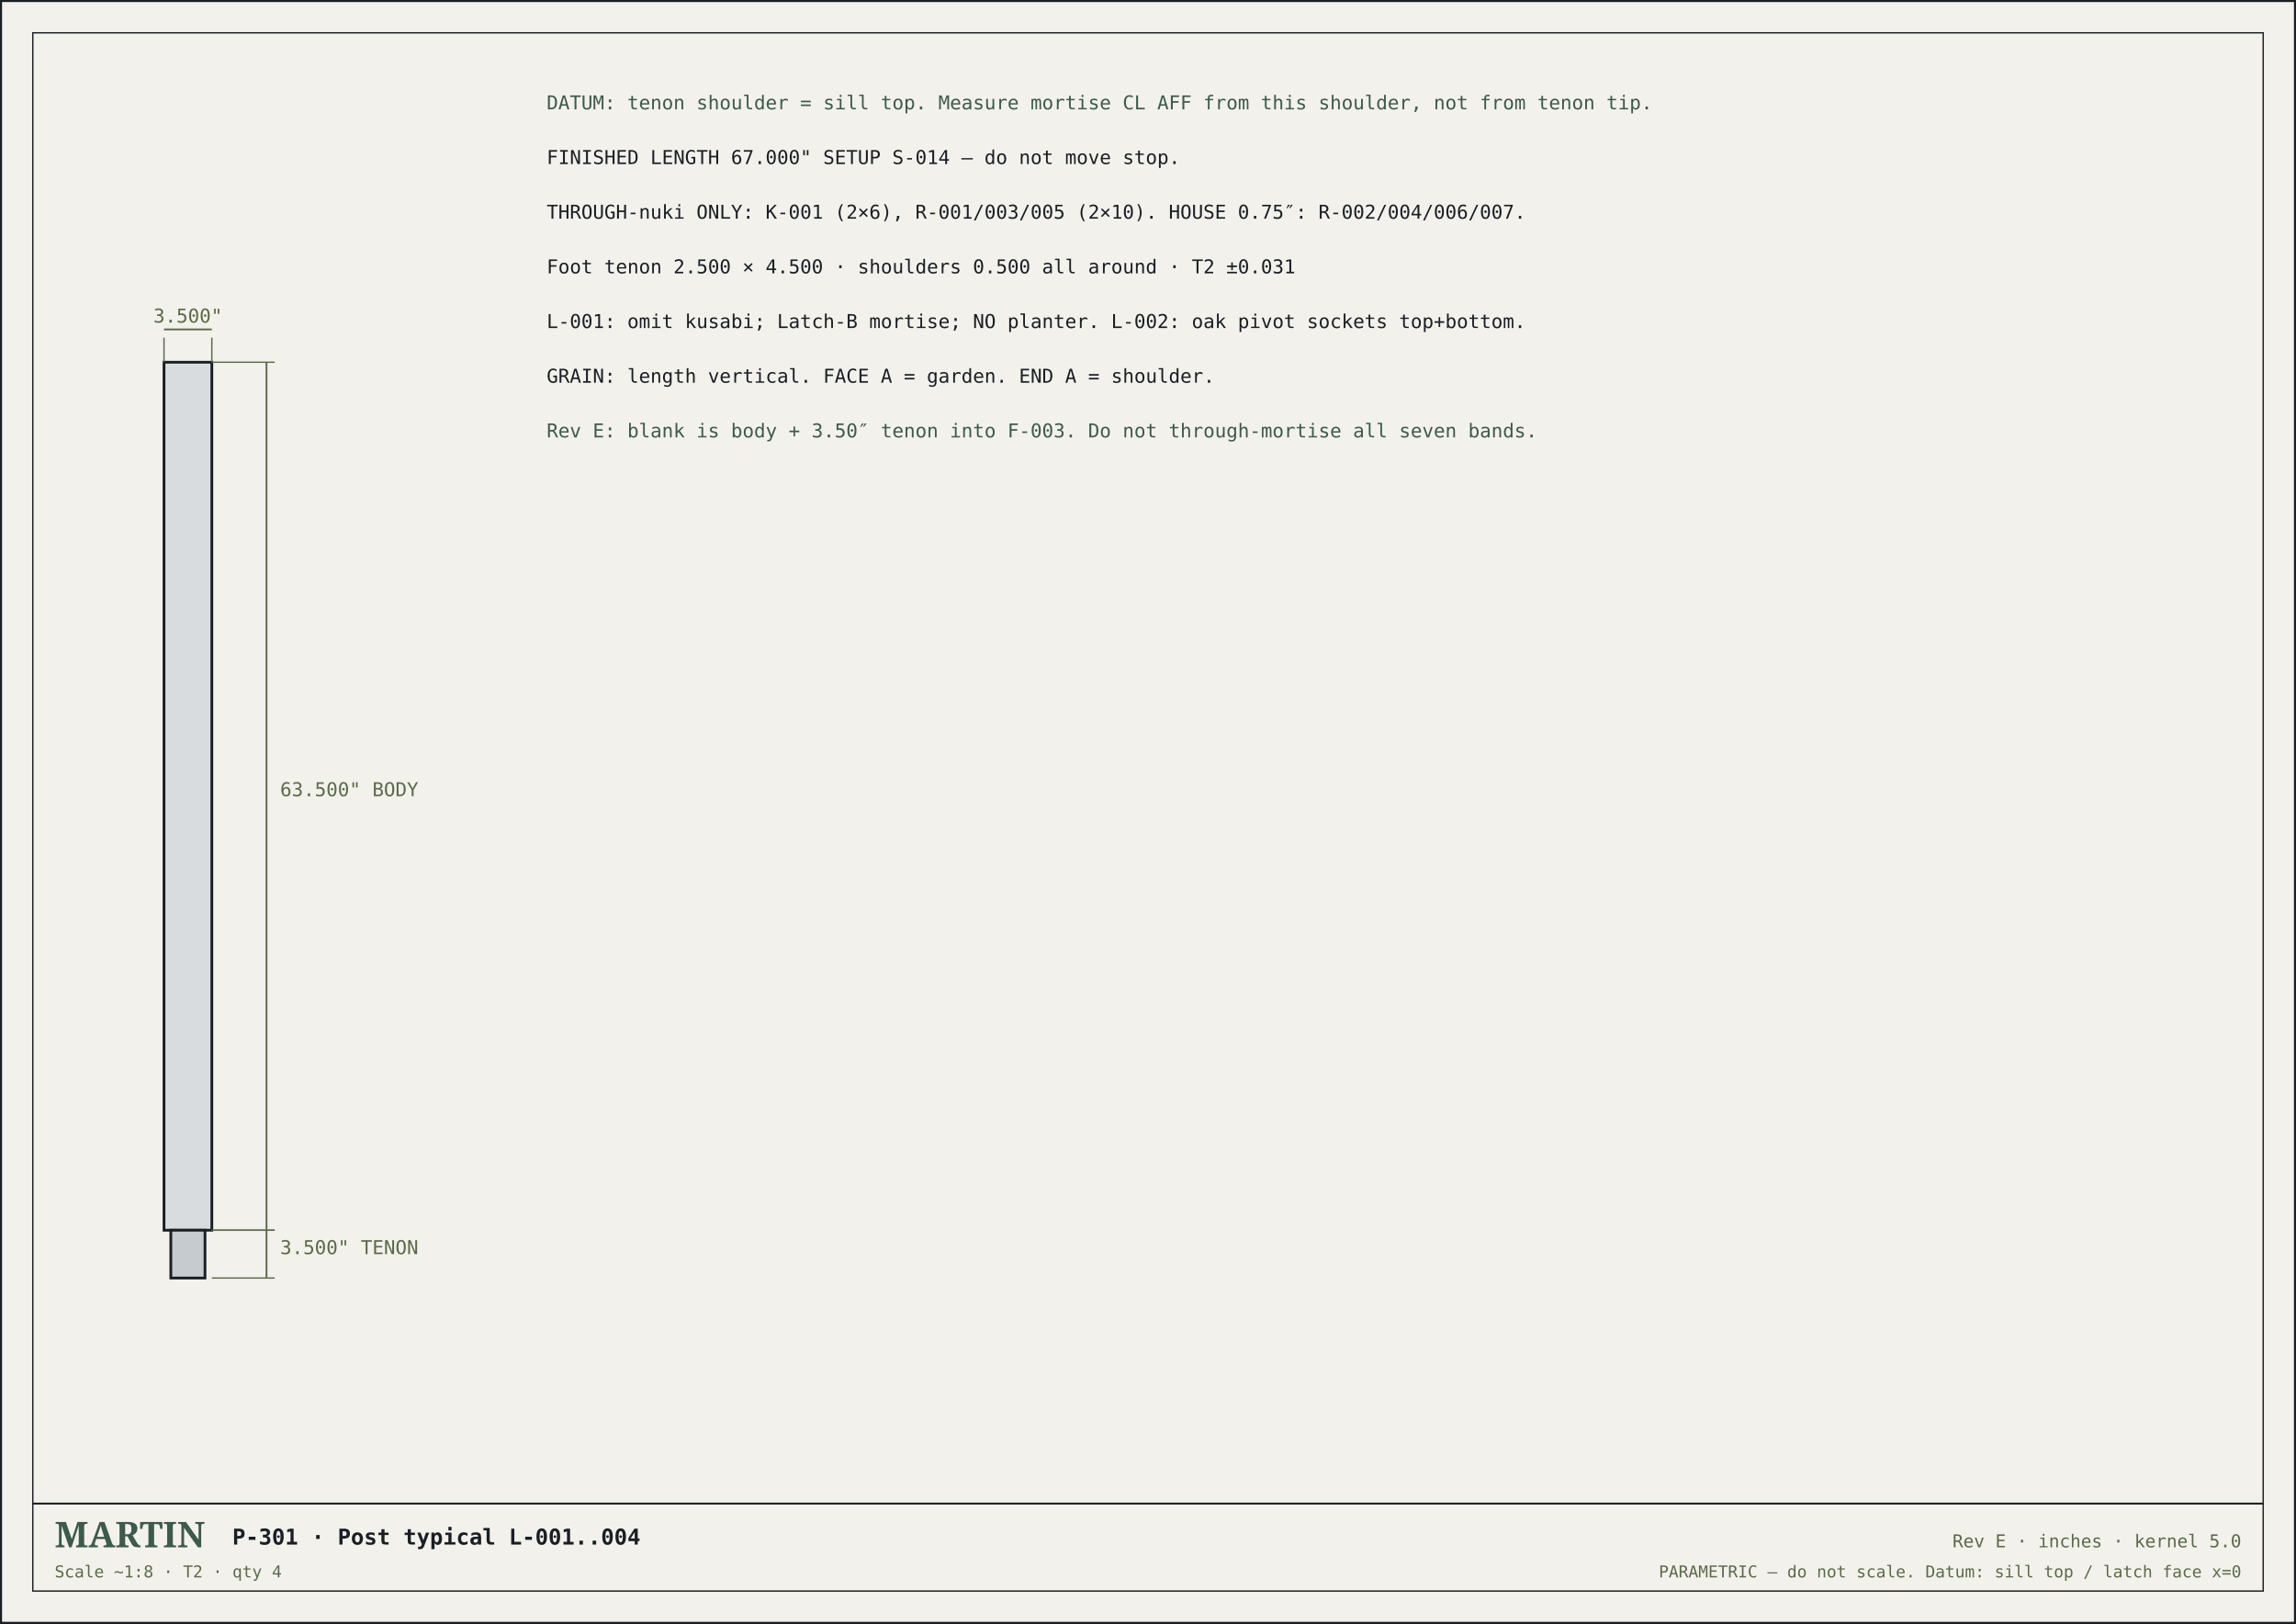
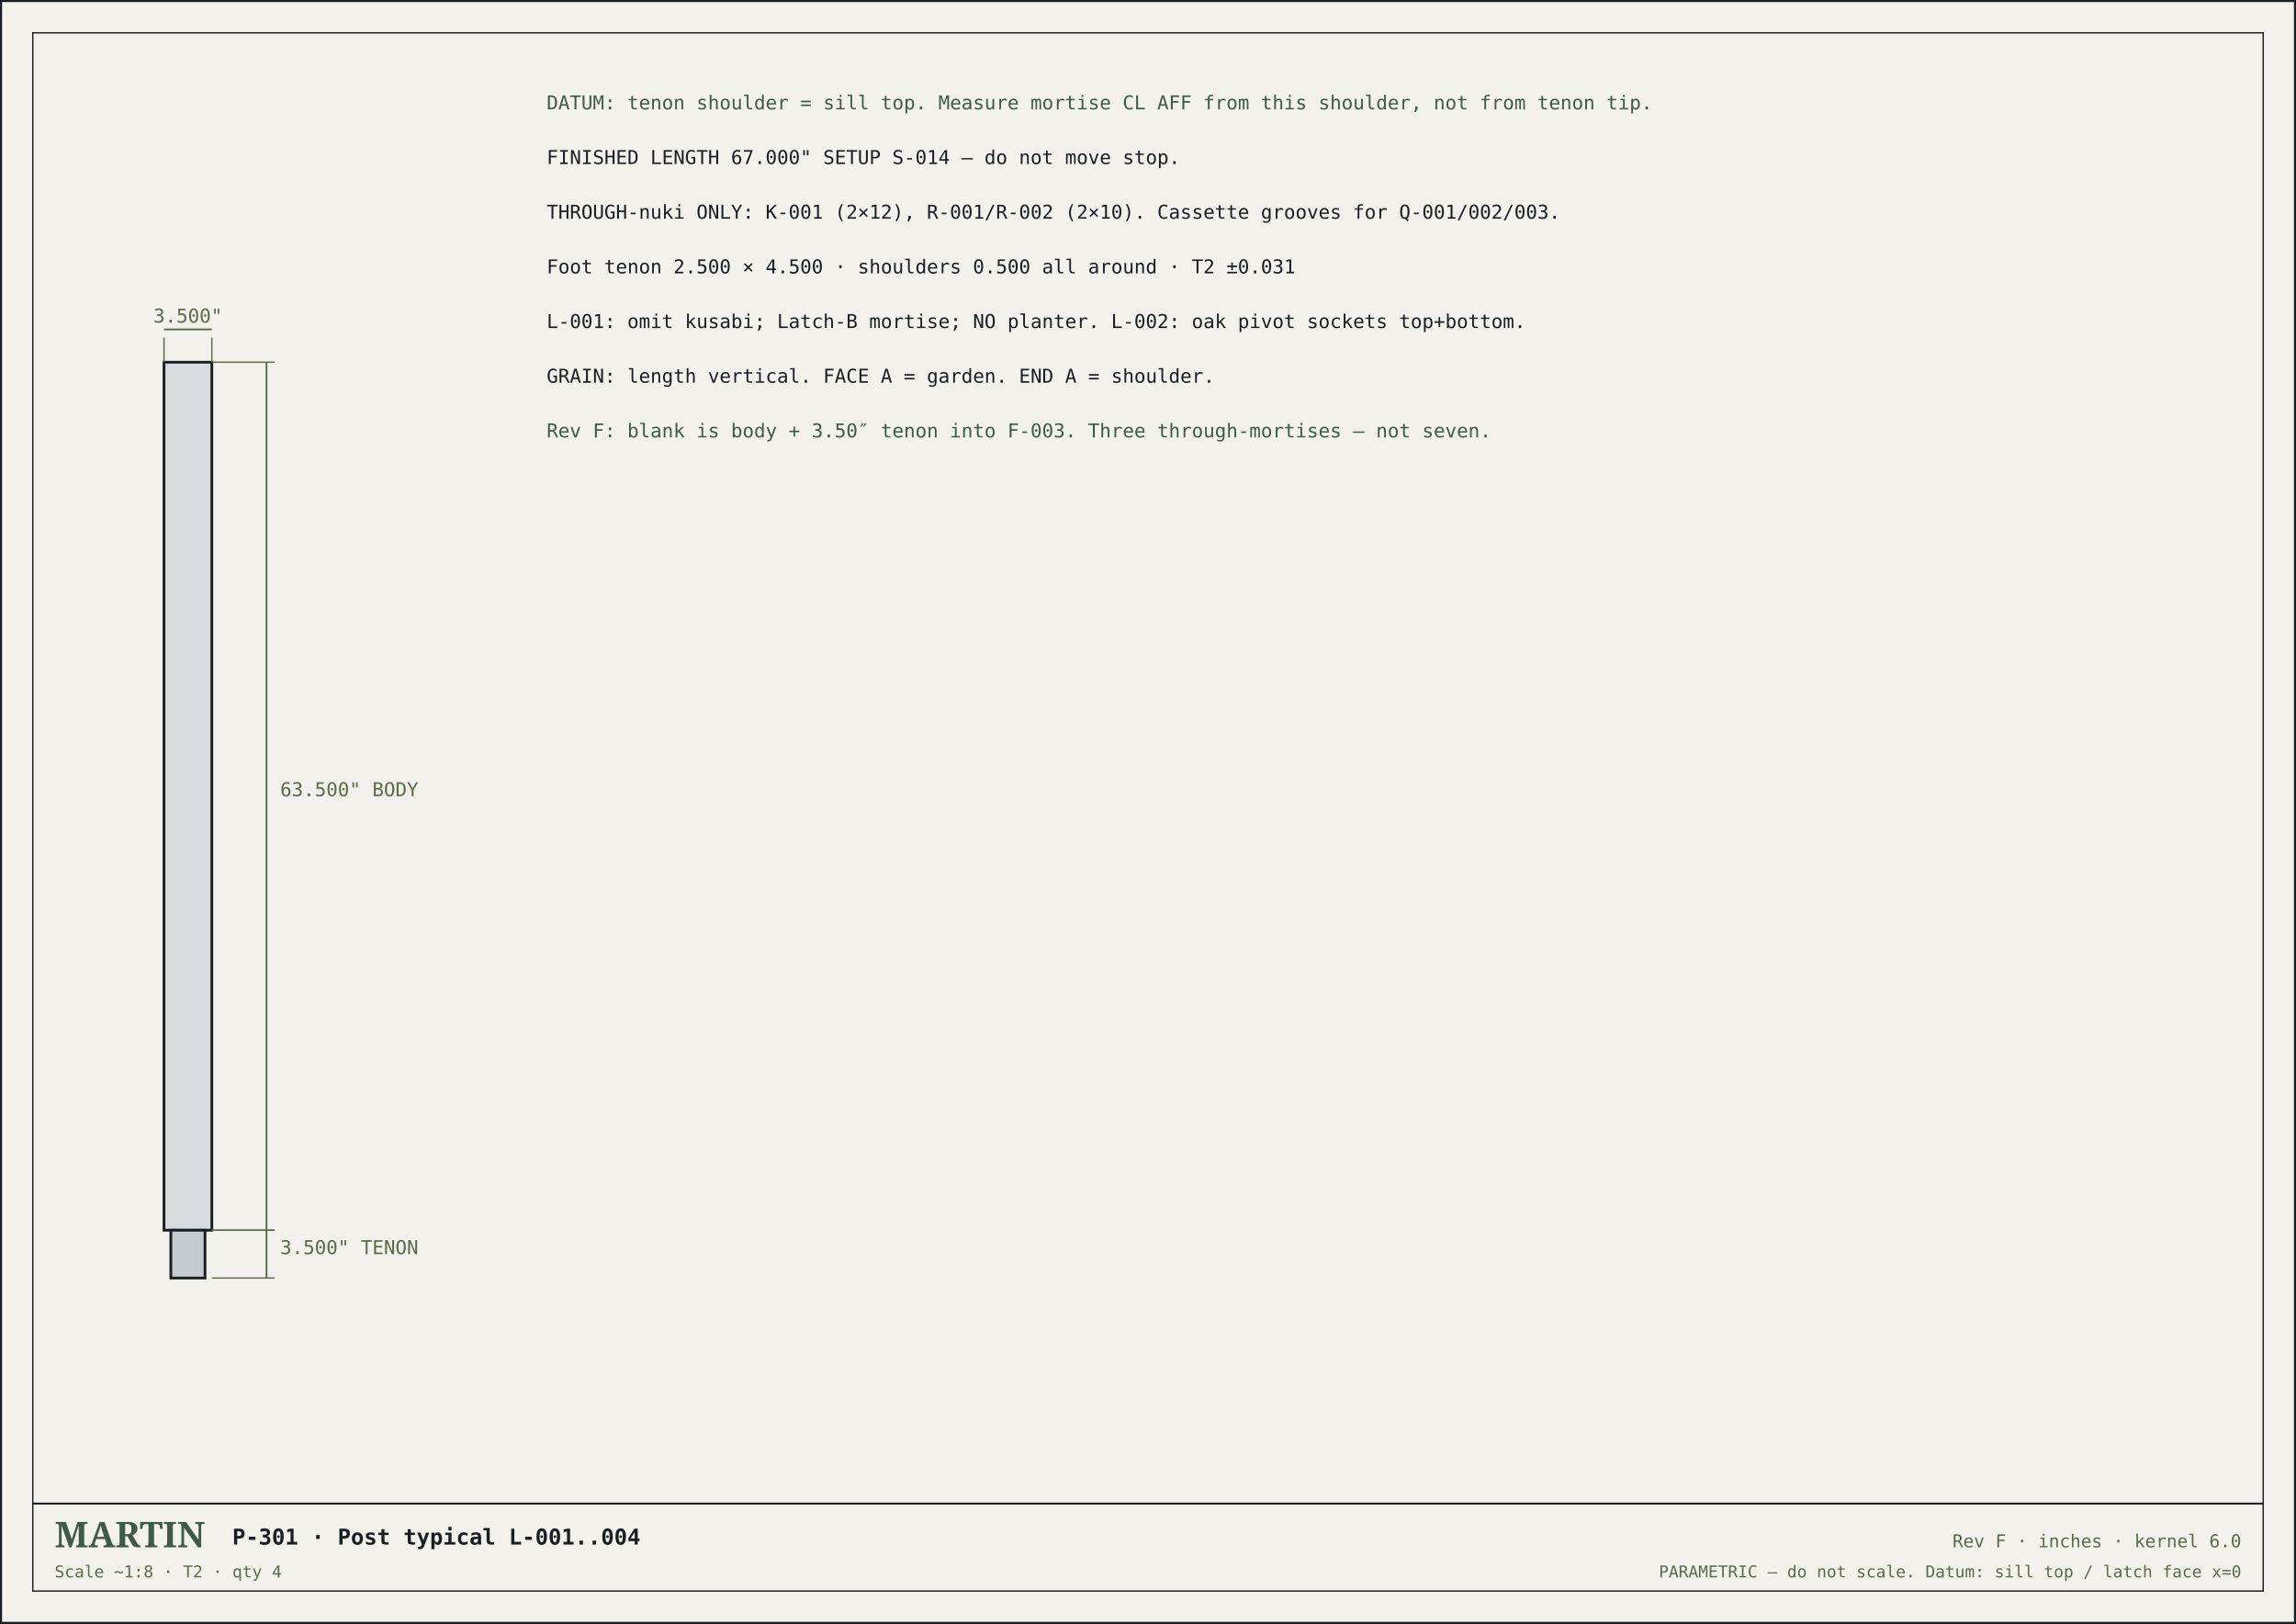
<svg xmlns="http://www.w3.org/2000/svg" width="1680" height="1188" viewBox="0 0 1680 1188">
  <rect x="0.0" y="0.0" width="1680.0" height="1188.0" fill="#f3f1ec" stroke="#1a1f24" stroke-width="3" />
  <rect x="24.0" y="24.0" width="1632.0" height="1140.0" fill="none" stroke="#1a1f24" stroke-width="1" />
  <line x1="24.0" y1="1100.0" x2="1656.0" y2="1100.0" stroke="#1a1f24" stroke-width="1.4" />
  <text x="40.0" y="1132.0" font-family="Georgia, serif" font-size="26" fill="#3d5a4c" text-anchor="start" font-weight="600">MARTIN</text>
  <text x="170.0" y="1130.0" font-family="IBM Plex Mono, Menlo, monospace" font-size="16" fill="#1a1f24" text-anchor="start" font-weight="600">P-301  ·  Post typical L-001..004</text>
  <text x="40.0" y="1154.0" font-family="IBM Plex Mono, Menlo, monospace" font-size="12" fill="#5a6a4a" text-anchor="start">Scale ~1:8  ·  T2  ·  qty 4</text>
-   <text x="1640.0" y="1132.0" font-family="IBM Plex Mono, Menlo, monospace" font-size="13" fill="#5a6a4a" text-anchor="end">Rev E  ·  inches  ·  kernel 5.0</text>
+   <text x="1640.0" y="1132.0" font-family="IBM Plex Mono, Menlo, monospace" font-size="13" fill="#5a6a4a" text-anchor="end">Rev F  ·  inches  ·  kernel 6.0</text>
  <text x="1640.0" y="1154.0" font-family="IBM Plex Mono, Menlo, monospace" font-size="12" fill="#5a6a4a" text-anchor="end">PARAMETRIC — do not scale. Datum: sill top / latch face x=0</text>
  <rect x="120.0" y="265.0" width="35.0" height="635.0" fill="#d9dcde" stroke="#1a1f24" stroke-width="2" />
  <rect x="125.0" y="900.0" width="25.0" height="35.0" fill="#c5cbcf" stroke="#1a1f24" stroke-width="2" />
  <line x1="155.0" y1="265.0" x2="201.0" y2="265.0" stroke="#5a6a4a" stroke-width="1" />
  <line x1="155.0" y1="900.0" x2="201.0" y2="900.0" stroke="#5a6a4a" stroke-width="1" />
  <line x1="195.0" y1="265.0" x2="195.0" y2="900.0" stroke="#5a6a4a" stroke-width="1.3" />
  <text x="205.0" y="582.5" font-family="IBM Plex Mono, Menlo, monospace" font-size="14" fill="#5a6a4a" text-anchor="start">63.500" BODY</text>
  <line x1="155.0" y1="900.0" x2="201.0" y2="900.0" stroke="#5a6a4a" stroke-width="1" />
  <line x1="155.0" y1="935.0" x2="201.0" y2="935.0" stroke="#5a6a4a" stroke-width="1" />
  <line x1="195.0" y1="900.0" x2="195.0" y2="935.0" stroke="#5a6a4a" stroke-width="1.3" />
  <text x="205.0" y="917.5" font-family="IBM Plex Mono, Menlo, monospace" font-size="14" fill="#5a6a4a" text-anchor="start">3.500" TENON</text>
  <line x1="120.0" y1="265.0" x2="120.0" y2="247.0" stroke="#5a6a4a" stroke-width="1" />
  <line x1="155.0" y1="265.0" x2="155.0" y2="247.0" stroke="#5a6a4a" stroke-width="1" />
  <line x1="120.0" y1="241.0" x2="155.0" y2="241.0" stroke="#5a6a4a" stroke-width="1.3" />
  <text x="137.5" y="236.0" font-family="IBM Plex Mono, Menlo, monospace" font-size="14" fill="#5a6a4a" text-anchor="middle">3.500"</text>
  <text x="400.0" y="80.0" font-family="IBM Plex Mono, Menlo, monospace" font-size="14" fill="#3d5a4c" text-anchor="start">DATUM: tenon shoulder = sill top. Measure mortise CL AFF from this shoulder, not from tenon tip.</text>
  <text x="400.0" y="120.0" font-family="IBM Plex Mono, Menlo, monospace" font-size="14" fill="#1a1f24" text-anchor="start">FINISHED LENGTH 67.000"   SETUP S-014 — do not move stop.</text>
-   <text x="400.0" y="160.0" font-family="IBM Plex Mono, Menlo, monospace" font-size="14" fill="#1a1f24" text-anchor="start">THROUGH-nuki ONLY: K-001 (2×6), R-001/003/005 (2×10). HOUSE 0.75″: R-002/004/006/007.</text>
+   <text x="400.0" y="160.0" font-family="IBM Plex Mono, Menlo, monospace" font-size="14" fill="#1a1f24" text-anchor="start">THROUGH-nuki ONLY: K-001 (2×12), R-001/R-002 (2×10). Cassette grooves for Q-001/002/003.</text>
  <text x="400.0" y="200.0" font-family="IBM Plex Mono, Menlo, monospace" font-size="14" fill="#1a1f24" text-anchor="start">Foot tenon 2.500 × 4.500  ·  shoulders 0.500 all around  ·  T2 ±0.031</text>
  <text x="400.0" y="240.0" font-family="IBM Plex Mono, Menlo, monospace" font-size="14" fill="#1a1f24" text-anchor="start">L-001: omit kusabi; Latch-B mortise; NO planter.  L-002: oak pivot sockets top+bottom.</text>
  <text x="400.0" y="280.0" font-family="IBM Plex Mono, Menlo, monospace" font-size="14" fill="#1a1f24" text-anchor="start">GRAIN: length vertical. FACE A = garden. END A = shoulder.</text>
-   <text x="400.0" y="320.0" font-family="IBM Plex Mono, Menlo, monospace" font-size="14" fill="#3d5a4c" text-anchor="start">Rev E: blank is body + 3.50″ tenon into F-003. Do not through-mortise all seven bands.</text>
+   <text x="400.0" y="320.0" font-family="IBM Plex Mono, Menlo, monospace" font-size="14" fill="#3d5a4c" text-anchor="start">Rev F: blank is body + 3.50″ tenon into F-003. Three through-mortises — not seven.</text>
</svg>
